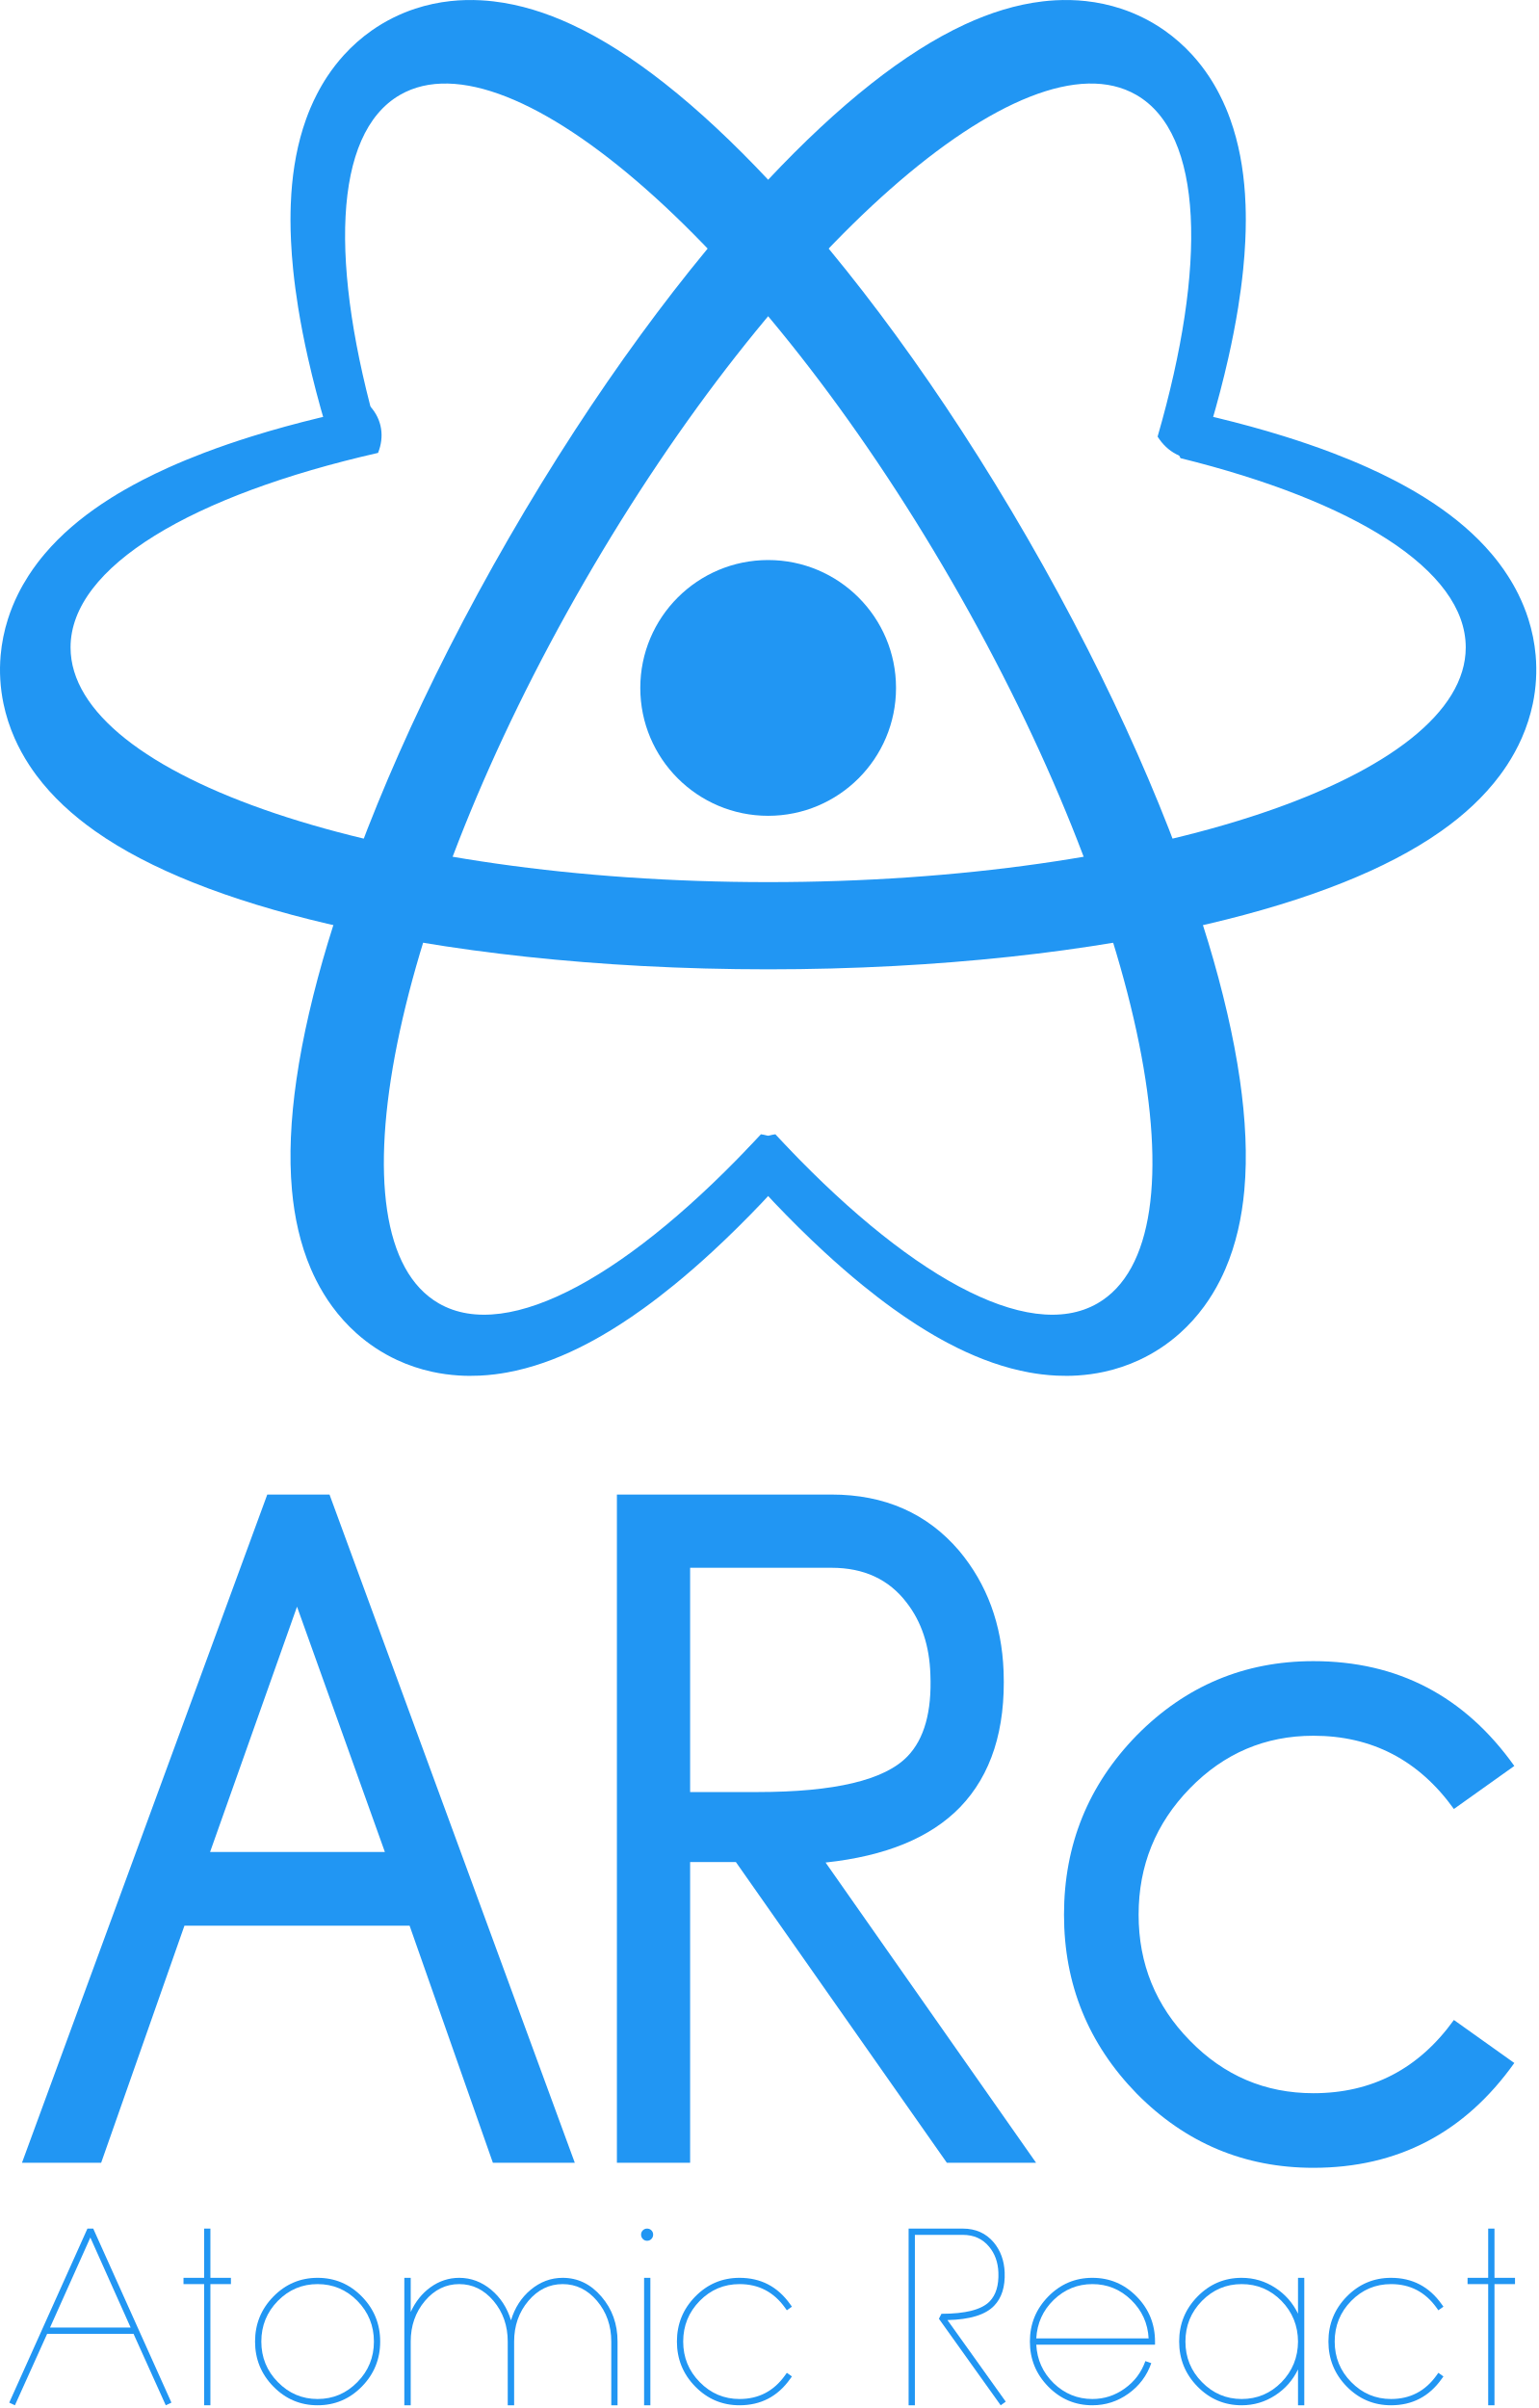
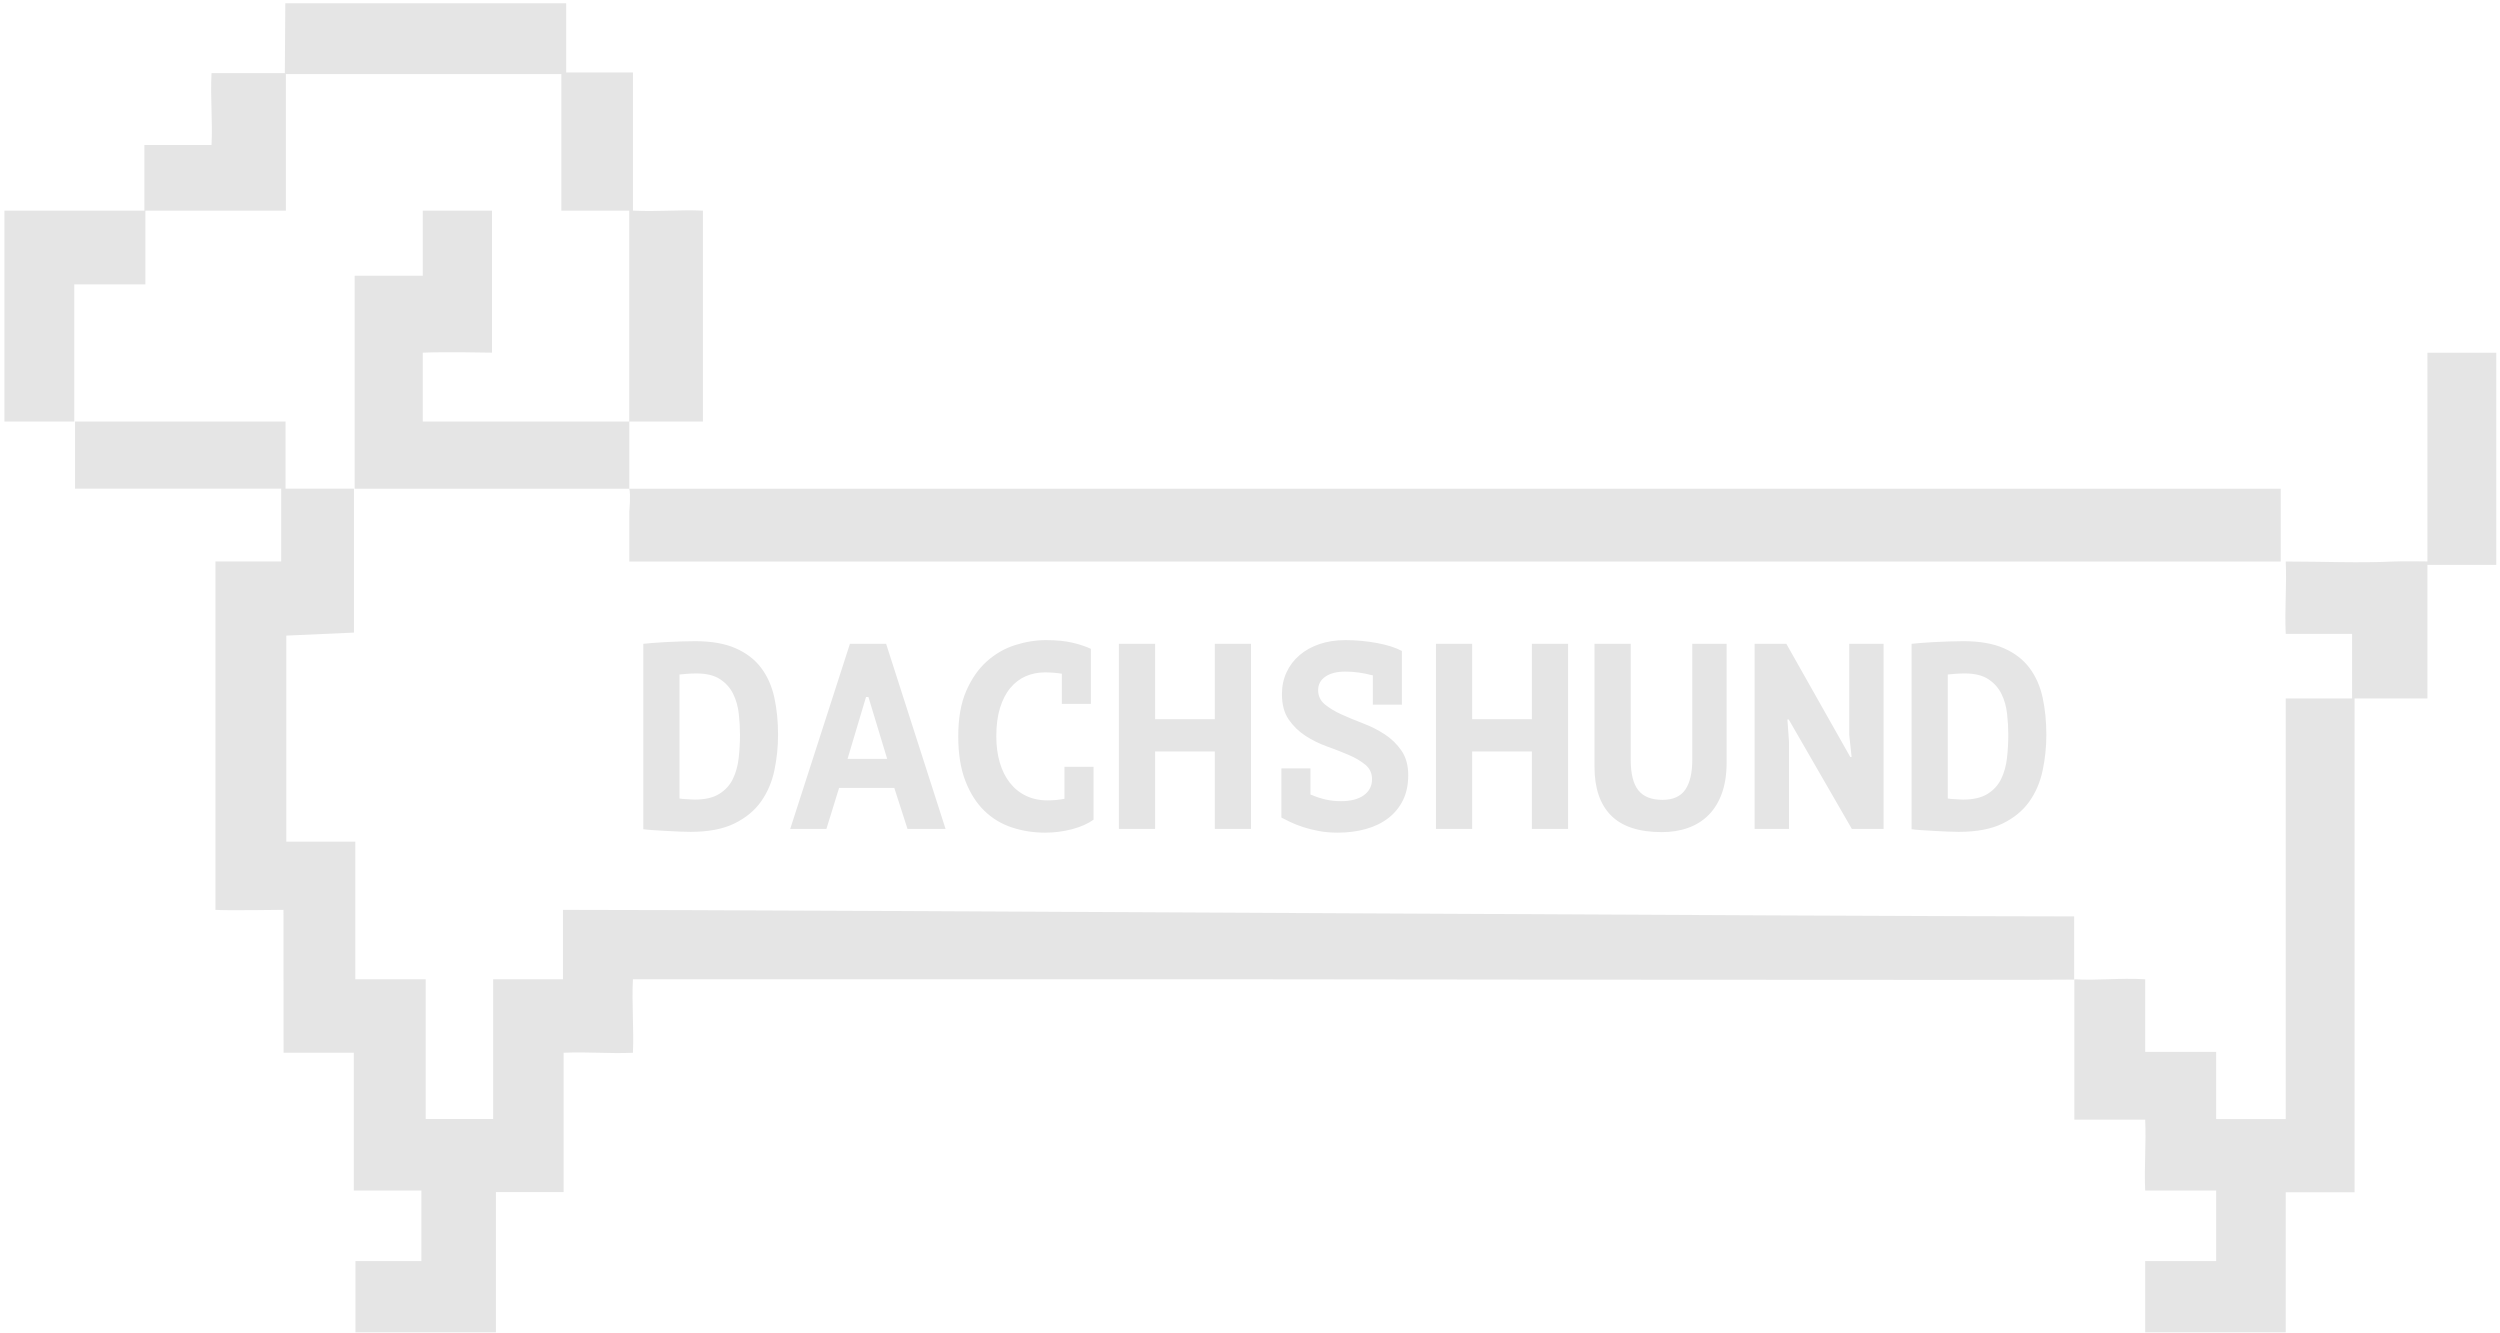
- <svg xmlns="http://www.w3.org/2000/svg" width="100%" height="100%" viewBox="0 0 411 643" version="1.1" xml:space="preserve" style="fill-rule:evenodd;clip-rule:evenodd;stroke-linejoin:round;stroke-miterlimit:1.414;">
-   <g transform="matrix(1,0,0,1,-434.858,-71.5161)">
-     <g class="logo" transform="matrix(1,0,0,1,5.54652,28.3313)">
-       <g class="symbol" transform="matrix(0.730839,0,0,0.730839,-11.6879,-117.931)">
-         <g transform="matrix(1,0,0,1,0,-3.30776)">
-           <path d="M738.748,372.292C743.056,377.12 743.923,383.318 741.56,389.234C673.786,404.652 629.197,430.744 629.197,460.312C629.197,507.636 743.42,546.057 884.109,546.057C1024.8,546.057 1139.02,507.636 1139.02,460.312C1139.02,431.943 1097.97,406.773 1034.79,391.162C1031.65,385.195 1031.87,378.745 1035.66,373.578C1039.88,374.479 1044.08,375.435 1048.27,376.451C1056.47,378.44 1064.62,380.658 1072.68,383.17C1078.62,385.021 1084.51,387.033 1090.33,389.247C1094.69,390.909 1099.01,392.685 1103.27,394.6C1106.44,396.026 1109.58,397.529 1112.66,399.123C1114.94,400.295 1117.18,401.516 1119.4,402.791C1121.01,403.719 1122.61,404.675 1124.18,405.663C1125.32,406.378 1126.45,407.109 1127.57,407.858C1135.27,413.023 1142.47,419.041 1148.47,426.135C1149.42,427.248 1150.33,428.386 1151.21,429.549C1152.34,431.045 1153.41,432.582 1154.42,434.16C1155.8,436.295 1157.06,438.504 1158.19,440.777C1159.65,443.716 1160.89,446.763 1161.89,449.89C1163.27,454.209 1164.17,458.676 1164.57,463.192C1165.09,469.111 1164.73,475.1 1163.52,480.916C1162.61,485.23 1161.25,489.443 1159.47,493.475C1157.96,496.89 1156.16,500.174 1154.12,503.298C1153.3,504.554 1152.44,505.785 1151.54,506.989C1145.61,514.961 1138.16,521.699 1130.06,527.412C1124.81,531.117 1119.27,534.408 1113.58,537.386C1107.35,540.646 1100.93,543.534 1094.4,546.147C1086.73,549.218 1078.91,551.912 1071.01,554.33C1062.5,556.937 1053.89,559.222 1045.22,561.261C1034.15,563.866 1022.99,566.067 1011.77,567.954C998.741,570.147 985.637,571.914 972.497,573.33C958.469,574.841 944.397,575.95 930.308,576.703C914.923,577.525 899.516,577.923 884.109,577.923C868.703,577.923 853.295,577.525 837.911,576.703C823.821,575.95 809.75,574.841 795.721,573.33C782.582,571.914 769.478,570.147 756.445,567.954C745.232,566.067 734.069,563.866 722.999,561.261C714.332,559.222 705.72,556.937 697.206,554.33C689.308,551.912 681.489,549.218 673.82,546.147C667.293,543.533 660.871,540.646 654.64,537.387C648.947,534.409 643.411,531.117 638.159,527.412C630.061,521.7 622.611,514.963 616.679,506.992C615.783,505.788 614.923,504.557 614.102,503.301C612.059,500.176 610.26,496.891 608.752,493.475C606.973,489.442 605.603,485.227 604.701,480.911C603.486,475.096 603.126,469.11 603.647,463.192C604.044,458.675 604.953,454.205 606.333,449.885C607.331,446.759 608.575,443.712 610.035,440.773C611.163,438.502 612.421,436.296 613.791,434.163C614.805,432.584 615.881,431.046 617.012,429.549C617.892,428.385 618.804,427.246 619.747,426.133C625.754,419.04 632.945,413.022 640.652,407.858C641.77,407.109 642.9,406.377 644.04,405.662C645.613,404.675 647.207,403.719 648.817,402.792C651.033,401.516 653.281,400.295 655.554,399.123C658.643,397.53 661.779,396.026 664.95,394.6C669.208,392.685 673.528,390.909 677.892,389.247C683.705,387.033 689.595,385.022 695.534,383.17C703.595,380.658 711.746,378.44 719.951,376.451C726.188,374.939 732.456,373.558 738.748,372.292Z" style="fill:rgb(33,150,243);" />
+ <svg xmlns="http://www.w3.org/2000/svg" width="182px" height="97px" viewBox="0 0 182 97" version="1.1">
+   <defs />
+   <g id="Dashboard" stroke="none" stroke-width="1" fill="none" fill-rule="evenodd">
+     <g id="Desktop-HD" transform="translate(-630, -46)" fill="#E5E5E5">
+       <g id="Masthead" transform="translate(504, 46)">
+         <g id="Dog" transform="translate(126, 0)">
+           <path d="M40.985,66.238 L40.985,71.291 L35.901,71.291 L35.901,81.463 L30.99,81.463 L30.99,71.291 L25.867,71.291 L25.867,61.272 L20.844,61.272 L20.844,46.272 C22.432,46.2 23.944,46.134 25.768,46.053 L25.768,35.577 L20.788,35.577 L20.788,30.686 L5.462,30.686 L5.462,35.577 L20.47,35.577 L20.47,40.876 L15.684,40.876 L15.684,66.236 C16.309,66.298 20.637,66.236 20.637,66.236 C20.637,66.236 20.644,74.27 20.644,76.641 L25.756,76.641 L25.756,81.622 L25.756,86.669 L30.678,86.669 L30.678,91.806 L25.878,91.806 L25.878,96.994 L36.102,96.994 L36.102,86.784 L41.03,86.784 L41.03,76.641 C42.788,76.559 44.364,76.72 46.076,76.641 C46.157,75.026 45.987,73.041 46.076,71.289 L49.207,71.289 L89.061,71.289 C89.061,71.289 150.076,71.37 150.998,71.314 L150.998,66.715 C134.015,66.717 58.067,66.238 40.985,66.238 Z" id="Shape" />
+           <path d="M51.174,30.688 L51.174,15.335 C49.48,15.254 47.911,15.425 46.08,15.335 L46.08,5.276 L41.218,5.276 L41.218,0.24 L20.77,0.24 C20.759,1.934 20.747,3.628 20.736,5.322 L15.399,5.322 C15.306,7.179 15.488,8.759 15.399,10.558 L10.512,10.558 L10.512,15.335 C7.116,15.345 3.719,15.324 0.323,15.335 L0.323,30.688 C2.017,30.685 3.712,30.692 5.406,30.688 L5.406,20.703 L10.584,20.703 L10.584,15.335 L20.811,15.335 L20.811,5.394 L40.867,5.394 L40.867,15.335 L45.807,15.335 L45.807,30.688 L30.779,30.688 L30.779,25.674 C32.353,25.604 35.817,25.674 35.817,25.674 L35.817,15.335 L30.779,15.335 L30.779,20.075 L25.818,20.075 L25.818,35.579 L45.814,35.579 L45.814,30.688 C47.499,30.688 49.577,30.688 51.174,30.688 Z" id="Shape" />
+           <path d="M45.814,35.579 C45.928,36.019 45.814,37.222 45.814,37.222 L45.814,40.88 L159.604,40.88 L166.038,40.88 L166.038,35.581 C126.161,35.579 85.434,35.579 45.814,35.579 Z" id="Shape" />
+           <path d="M176.716,25.677 L176.716,41.121 L181.729,41.121 L181.729,25.677 L176.716,25.677 L176.716,25.677 Z M174.247,40.878 C171.66,41 169.213,40.878 166.401,40.878 C166.483,42.595 166.316,44.332 166.401,46.144 L171.232,46.144 L171.232,50.85 L166.401,50.85 L166.401,81.469 L161.336,81.469 L161.336,76.577 L156.17,76.577 L156.17,71.291 C154.301,71.179 152.685,71.396 151.013,71.291 C151.012,74.615 151.013,77.941 151.013,81.511 L156.17,81.511 C156.249,83.318 156.09,84.896 156.17,86.673 L161.336,86.673 L161.336,91.806 L156.17,91.806 L156.17,96.994 L166.401,96.994 L166.401,86.797 L171.414,86.797 L171.414,50.848 L176.716,50.848 L176.716,40.874 C176.716,40.878 174.973,40.843 174.247,40.878 Z" id="Combined-Shape" />
+           <path d="M46.832,46.871 C46.947,46.858 47.149,46.839 47.438,46.813 C47.726,46.788 48.053,46.765 48.419,46.746 C48.784,46.727 49.162,46.711 49.554,46.698 C49.945,46.685 50.294,46.678 50.602,46.678 C51.795,46.678 52.782,46.852 53.564,47.198 C54.346,47.545 54.965,48.023 55.42,48.633 C55.876,49.242 56.193,49.961 56.373,50.789 C56.552,51.617 56.642,52.518 56.642,53.494 C56.642,54.379 56.552,55.246 56.373,56.093 C56.193,56.94 55.869,57.694 55.401,58.355 C54.933,59.016 54.286,59.548 53.458,59.953 C52.631,60.357 51.57,60.559 50.275,60.559 C50.07,60.559 49.807,60.553 49.486,60.54 C49.166,60.527 48.839,60.511 48.505,60.492 C48.172,60.472 47.851,60.453 47.543,60.434 C47.236,60.415 46.998,60.392 46.832,60.367 L46.832,46.871 Z M50.698,49.027 C50.454,49.027 50.217,49.037 49.986,49.056 C49.756,49.075 49.582,49.091 49.467,49.104 L49.467,58.133 C49.518,58.146 49.595,58.156 49.698,58.162 C49.8,58.169 49.906,58.175 50.015,58.181 C50.124,58.188 50.23,58.194 50.333,58.201 C50.435,58.207 50.519,58.21 50.583,58.21 C51.326,58.21 51.92,58.072 52.362,57.796 C52.804,57.521 53.135,57.158 53.353,56.709 C53.571,56.26 53.712,55.753 53.776,55.188 C53.84,54.623 53.872,54.058 53.872,53.494 C53.872,53.006 53.843,52.499 53.785,51.973 C53.728,51.447 53.593,50.965 53.381,50.529 C53.17,50.092 52.853,49.733 52.429,49.451 C52.006,49.168 51.429,49.027 50.698,49.027 Z M65.106,57.363 L61.085,57.363 L60.162,60.347 L57.527,60.347 L61.874,46.871 L64.509,46.871 L68.837,60.347 L66.067,60.347 L65.106,57.363 Z M61.701,55.246 L64.586,55.246 L63.221,50.741 L63.047,50.741 L61.701,55.246 Z M77.494,55.823 L79.609,55.823 L79.609,59.674 C79.199,59.969 78.677,60.2 78.042,60.367 C77.407,60.533 76.756,60.617 76.089,60.617 C75.243,60.617 74.438,60.492 73.675,60.241 C72.912,59.991 72.242,59.587 71.665,59.029 C71.088,58.47 70.626,57.745 70.28,56.853 C69.934,55.961 69.761,54.88 69.761,53.609 C69.761,52.287 69.956,51.18 70.347,50.288 C70.739,49.396 71.242,48.677 71.857,48.132 C72.473,47.587 73.159,47.195 73.916,46.958 C74.672,46.72 75.416,46.601 76.147,46.601 C76.916,46.601 77.567,46.666 78.099,46.794 C78.632,46.922 79.071,47.07 79.417,47.237 L79.417,51.241 L77.301,51.241 L77.301,49.046 C76.904,48.982 76.493,48.95 76.07,48.95 C75.57,48.95 75.105,49.043 74.675,49.229 C74.246,49.415 73.871,49.701 73.55,50.086 C73.23,50.471 72.98,50.956 72.8,51.54 C72.62,52.124 72.531,52.813 72.531,53.609 C72.531,54.302 72.614,54.934 72.781,55.505 C72.947,56.077 73.191,56.568 73.512,56.978 C73.832,57.389 74.223,57.707 74.685,57.931 C75.147,58.156 75.673,58.268 76.262,58.268 C76.686,58.268 77.096,58.23 77.494,58.153 L77.494,55.823 Z M88.439,54.707 L84.091,54.707 L84.091,60.347 L81.456,60.347 L81.456,46.871 L84.091,46.871 L84.091,52.358 L88.439,52.358 L88.439,46.871 L91.074,46.871 L91.074,60.347 L88.439,60.347 L88.439,54.707 Z M93.286,55.939 L95.402,55.939 L95.402,57.845 L95.517,57.883 C95.812,58.011 96.136,58.117 96.489,58.201 C96.842,58.284 97.217,58.326 97.614,58.326 C98.332,58.326 98.89,58.181 99.288,57.893 C99.685,57.604 99.884,57.216 99.884,56.728 C99.884,56.292 99.72,55.939 99.393,55.669 C99.066,55.4 98.662,55.162 98.182,54.957 C97.701,54.751 97.175,54.546 96.604,54.341 C96.034,54.135 95.508,53.875 95.027,53.561 C94.546,53.247 94.142,52.852 93.815,52.377 C93.488,51.902 93.325,51.286 93.325,50.529 C93.325,49.951 93.437,49.422 93.661,48.941 C93.886,48.459 94.2,48.045 94.604,47.699 C95.008,47.352 95.492,47.083 96.056,46.89 C96.62,46.698 97.249,46.601 97.941,46.601 C98.723,46.601 99.493,46.672 100.249,46.813 C101.006,46.954 101.609,47.147 102.058,47.391 L102.058,51.299 L99.942,51.299 L99.942,49.162 C99.903,49.162 99.865,49.156 99.826,49.143 C99.544,49.066 99.24,49.005 98.913,48.96 C98.586,48.915 98.262,48.892 97.941,48.892 C97.326,48.892 96.842,49.014 96.489,49.258 C96.136,49.502 95.96,49.829 95.96,50.24 C95.96,50.664 96.123,51.01 96.45,51.28 C96.777,51.549 97.181,51.793 97.662,52.011 C98.143,52.229 98.669,52.448 99.24,52.666 C99.81,52.884 100.336,53.15 100.817,53.465 C101.298,53.779 101.702,54.174 102.029,54.649 C102.356,55.124 102.519,55.72 102.519,56.439 C102.519,57.132 102.391,57.739 102.135,58.258 C101.878,58.778 101.519,59.215 101.057,59.568 C100.596,59.921 100.051,60.184 99.422,60.357 C98.794,60.53 98.114,60.617 97.383,60.617 C96.896,60.617 96.444,60.578 96.027,60.501 C95.61,60.424 95.226,60.328 94.873,60.213 C94.52,60.097 94.209,59.975 93.94,59.847 C93.671,59.718 93.453,59.609 93.286,59.519 L93.286,55.939 Z M111.522,54.707 L107.174,54.707 L107.174,60.347 L104.539,60.347 L104.539,46.871 L107.174,46.871 L107.174,52.358 L111.522,52.358 L111.522,46.871 L114.157,46.871 L114.157,60.347 L111.522,60.347 L111.522,54.707 Z M123.198,46.871 L125.698,46.871 L125.698,55.496 C125.698,56.369 125.583,57.123 125.352,57.758 C125.121,58.393 124.798,58.919 124.381,59.337 C123.964,59.754 123.467,60.065 122.89,60.27 C122.313,60.476 121.678,60.578 120.986,60.578 C119.319,60.578 118.084,60.174 117.283,59.365 C116.481,58.557 116.08,57.376 116.08,55.823 L116.08,46.871 L118.716,46.871 L118.716,55.303 C118.716,56.33 118.902,57.075 119.274,57.537 C119.646,57.999 120.229,58.23 121.024,58.23 C121.794,58.23 122.348,57.983 122.688,57.488 C123.028,56.994 123.198,56.266 123.198,55.303 L123.198,46.871 Z M130.219,52.377 L130.123,52.377 L130.238,53.975 L130.238,60.347 L127.737,60.347 L127.737,46.871 L130.046,46.871 L134.701,55.111 L134.797,55.111 L134.624,53.494 L134.624,46.871 L137.124,46.871 L137.124,60.347 L134.816,60.347 L130.219,52.377 Z M139.163,46.871 C139.279,46.858 139.481,46.839 139.769,46.813 C140.058,46.788 140.385,46.765 140.75,46.746 C141.116,46.727 141.494,46.711 141.885,46.698 C142.276,46.685 142.626,46.678 142.934,46.678 C144.126,46.678 145.114,46.852 145.896,47.198 C146.678,47.545 147.297,48.023 147.752,48.633 C148.207,49.242 148.525,49.961 148.704,50.789 C148.884,51.617 148.974,52.518 148.974,53.494 C148.974,54.379 148.884,55.246 148.704,56.093 C148.525,56.94 148.201,57.694 147.733,58.355 C147.265,59.016 146.617,59.548 145.79,59.953 C144.963,60.357 143.902,60.559 142.607,60.559 C142.401,60.559 142.139,60.553 141.818,60.54 C141.497,60.527 141.17,60.511 140.837,60.492 C140.504,60.472 140.183,60.453 139.875,60.434 C139.567,60.415 139.33,60.392 139.163,60.367 L139.163,46.871 Z M143.03,49.027 C142.786,49.027 142.549,49.037 142.318,49.056 C142.087,49.075 141.914,49.091 141.799,49.104 L141.799,58.133 C141.85,58.146 141.927,58.156 142.03,58.162 C142.132,58.169 142.238,58.175 142.347,58.181 C142.456,58.188 142.562,58.194 142.664,58.201 C142.767,58.207 142.85,58.21 142.914,58.21 C143.658,58.21 144.251,58.072 144.694,57.796 C145.136,57.521 145.466,57.158 145.684,56.709 C145.902,56.26 146.043,55.753 146.108,55.188 C146.172,54.623 146.204,54.058 146.204,53.494 C146.204,53.006 146.175,52.499 146.117,51.973 C146.059,51.447 145.925,50.965 145.713,50.529 C145.502,50.092 145.184,49.733 144.761,49.451 C144.338,49.168 143.761,49.027 143.03,49.027 Z" id="DACHSHUND" />
        </g>
-         <g transform="matrix(-0.5,-0.866025,0.866025,-0.5,920.438,1471.71)">
-           <path d="M738.748,372.292C743.056,377.12 743.923,383.318 741.56,389.234C673.786,404.652 629.197,430.744 629.197,460.312C629.197,507.636 743.42,546.057 884.109,546.057C1024.8,546.057 1139.02,507.636 1139.02,460.312C1139.02,431.943 1097.97,406.773 1034.79,391.162C1031.65,385.195 1031.87,378.745 1035.66,373.578C1039.88,374.479 1044.08,375.435 1048.27,376.451C1056.47,378.44 1064.62,380.658 1072.68,383.17C1078.62,385.021 1084.51,387.033 1090.33,389.247C1094.69,390.909 1099.01,392.685 1103.27,394.6C1106.44,396.026 1109.58,397.529 1112.66,399.123C1114.94,400.295 1117.18,401.516 1119.4,402.791C1121.01,403.719 1122.61,404.675 1124.18,405.663C1125.32,406.378 1126.45,407.109 1127.57,407.858C1135.27,413.023 1142.47,419.041 1148.47,426.135C1149.42,427.248 1150.33,428.386 1151.21,429.549C1152.34,431.045 1153.41,432.582 1154.42,434.16C1155.8,436.295 1157.06,438.504 1158.19,440.777C1159.65,443.716 1160.89,446.763 1161.89,449.89C1163.27,454.209 1164.17,458.676 1164.57,463.192C1165.09,469.111 1164.73,475.1 1163.52,480.916C1162.61,485.23 1161.25,489.443 1159.47,493.475C1157.96,496.89 1156.16,500.174 1154.12,503.298C1153.3,504.554 1152.44,505.785 1151.54,506.989C1145.61,514.961 1138.16,521.699 1130.06,527.412C1124.81,531.117 1119.27,534.408 1113.58,537.386C1107.35,540.646 1100.93,543.534 1094.4,546.147C1086.73,549.218 1078.91,551.912 1071.01,554.33C1062.5,556.937 1053.89,559.222 1045.22,561.261C1034.15,563.866 1022.99,566.067 1011.77,567.954C998.741,570.147 985.637,571.914 972.497,573.33C958.469,574.841 944.397,575.95 930.308,576.703C914.923,577.525 899.516,577.923 884.109,577.923C868.703,577.923 853.295,577.525 837.911,576.703C823.821,575.95 809.75,574.841 795.721,573.33C782.582,571.914 769.478,570.147 756.445,567.954C745.232,566.067 734.069,563.866 722.999,561.261C714.332,559.222 705.72,556.937 697.206,554.33C689.308,551.912 681.489,549.218 673.82,546.147C667.293,543.533 660.871,540.646 654.64,537.387C648.947,534.409 643.411,531.117 638.159,527.412C630.061,521.7 622.611,514.963 616.679,506.992C615.783,505.788 614.923,504.557 614.102,503.301C612.059,500.176 610.26,496.891 608.752,493.475C606.973,489.442 605.603,485.227 604.701,480.911C603.486,475.096 603.126,469.11 603.647,463.192C604.044,458.675 604.953,454.205 606.333,449.885C607.331,446.759 608.575,443.712 610.035,440.773C611.163,438.502 612.421,436.296 613.791,434.163C614.805,432.584 615.881,431.046 617.012,429.549C617.892,428.385 618.804,427.246 619.747,426.133C625.754,419.04 632.945,413.022 640.652,407.858C641.77,407.109 642.9,406.377 644.04,405.662C645.613,404.675 647.207,403.719 648.817,402.792C651.033,401.516 653.281,400.295 655.554,399.123C658.643,397.53 661.779,396.026 664.95,394.6C669.208,392.685 673.528,390.909 677.892,389.247C683.705,387.033 689.595,385.022 695.534,383.17C703.595,380.658 711.746,378.44 719.951,376.451C726.188,374.939 732.456,373.558 738.748,372.292Z" style="fill:rgb(33,150,243);" />
-         </g>
-         <g transform="matrix(0.5,-0.866025,-0.866025,-0.5,847.781,1471.71)">
-           <path d="M738.748,372.292C743.056,377.12 743.923,383.318 741.56,389.234C673.786,404.652 629.197,430.744 629.197,460.312C629.197,507.636 743.42,546.057 884.109,546.057C1024.8,546.057 1139.02,507.636 1139.02,460.312C1139.02,431.943 1097.97,406.773 1034.79,391.162C1031.65,385.195 1031.87,378.745 1035.66,373.578C1039.88,374.479 1044.08,375.435 1048.27,376.451C1056.47,378.44 1064.62,380.658 1072.68,383.17C1078.62,385.021 1084.51,387.033 1090.33,389.247C1094.69,390.909 1099.01,392.685 1103.27,394.6C1106.44,396.026 1109.58,397.529 1112.66,399.123C1114.94,400.295 1117.18,401.516 1119.4,402.791C1121.01,403.719 1122.61,404.675 1124.18,405.663C1125.32,406.378 1126.45,407.109 1127.57,407.858C1135.27,413.023 1142.47,419.041 1148.47,426.135C1149.42,427.248 1150.33,428.386 1151.21,429.549C1152.34,431.045 1153.41,432.582 1154.42,434.16C1155.8,436.295 1157.06,438.504 1158.19,440.777C1159.65,443.716 1160.89,446.763 1161.89,449.89C1163.27,454.209 1164.17,458.676 1164.57,463.192C1165.09,469.111 1164.73,475.1 1163.52,480.916C1162.61,485.23 1161.25,489.443 1159.47,493.475C1157.96,496.89 1156.16,500.174 1154.12,503.298C1153.3,504.554 1152.44,505.785 1151.54,506.989C1145.61,514.961 1138.16,521.699 1130.06,527.412C1124.81,531.117 1119.27,534.408 1113.58,537.386C1107.35,540.646 1100.93,543.534 1094.4,546.147C1086.73,549.218 1078.91,551.912 1071.01,554.33C1062.5,556.937 1053.89,559.222 1045.22,561.261C1034.15,563.866 1022.99,566.067 1011.77,567.954C998.741,570.147 985.637,571.914 972.497,573.33C958.469,574.841 944.397,575.95 930.308,576.703C914.923,577.525 899.516,577.923 884.109,577.923C868.703,577.923 853.295,577.525 837.911,576.703C823.821,575.95 809.75,574.841 795.721,573.33C782.582,571.914 769.478,570.147 756.445,567.954C745.232,566.067 734.069,563.866 722.999,561.261C714.332,559.222 705.72,556.937 697.206,554.33C689.308,551.912 681.489,549.218 673.82,546.147C667.293,543.533 660.871,540.646 654.64,537.387C648.947,534.409 643.411,531.117 638.159,527.412C630.061,521.7 622.611,514.963 616.679,506.992C615.783,505.788 614.923,504.557 614.102,503.301C612.059,500.176 610.26,496.891 608.752,493.475C606.973,489.442 605.603,485.227 604.701,480.911C603.486,475.096 603.126,469.11 603.647,463.192C604.044,458.675 604.953,454.205 606.333,449.885C607.331,446.759 608.575,443.712 610.035,440.773C611.163,438.502 612.421,436.296 613.791,434.163C614.805,432.584 615.881,431.046 617.012,429.549C617.892,428.385 618.804,427.246 619.747,426.133C625.754,419.04 632.945,413.022 640.652,407.858C641.77,407.109 642.9,406.377 644.04,405.662C645.613,404.675 647.207,403.719 648.817,402.792C651.033,401.516 653.281,400.295 655.554,399.123C658.643,397.53 661.779,396.026 664.95,394.6C669.208,392.685 673.528,390.909 677.892,389.247C683.705,387.033 689.595,385.022 695.534,383.17C703.595,380.658 711.746,378.44 719.951,376.451C726.188,374.939 732.456,373.558 738.748,372.292Z" style="fill:rgb(33,150,243);" />
-         </g>
-         <g transform="matrix(1.16298,0,0,1.16298,-142.488,-66.7862)">
-           <circle cx="882.732" cy="463.109" r="40.177" style="fill:rgb(33,150,243);" />
-         </g>
-       </g>
-       <g class="arc" transform="matrix(0.83432,0,0,0.83432,-138.275,198.975)">
-         <path d="M838.067,505.474L864.288,505.474L785.773,291.607L765.851,291.607L687.335,505.474L712.677,505.474L739.337,429.595L811.407,429.595L838.067,505.474ZM775.372,327.495L803.497,406.011L747.54,406.011L775.372,327.495Z" style="fill:rgb(33,150,243);fill-rule:nonzero;" />
-         <path d="M901.202,386.822L901.202,315.044L946.466,315.044C956.817,315.044 964.825,318.755 970.489,326.177C975.274,332.329 977.814,339.995 978.107,349.175C978.595,361.089 976.153,369.829 970.782,375.396C963.458,383.013 947.442,386.822 922.735,386.822L901.202,386.822ZM915.851,409.234L983.38,505.474L1011.94,505.474L944.562,409.38C963.8,407.329 978.155,401.421 987.628,391.656C997.589,381.304 1002.23,366.802 1001.54,348.15C1000.96,333.111 996.222,320.269 987.335,309.624C977.081,297.613 963.458,291.607 946.466,291.607L877.765,291.607L877.765,505.474L901.202,505.474L901.202,409.234L915.851,409.234Z" style="fill:rgb(33,150,243);fill-rule:nonzero;" />
-         <path d="M1145.68,392.242L1165.02,378.472C1149.1,356.109 1127.67,344.927 1100.71,344.927C1078.64,344.927 1059.8,352.837 1044.17,368.658C1028.64,384.576 1020.88,403.716 1020.88,426.079C1020.88,448.345 1028.64,467.437 1044.17,483.355C1059.8,499.175 1078.64,507.085 1100.71,507.085C1127.67,507.085 1149.1,495.904 1165.02,473.54L1145.68,459.771C1134.45,475.396 1119.46,483.208 1100.71,483.208C1085.28,483.208 1072.1,477.593 1061.16,466.363C1050.23,455.23 1044.76,441.802 1044.76,426.079C1044.76,410.357 1050.23,396.88 1061.16,385.65C1072.1,374.419 1085.28,368.804 1100.71,368.804C1119.46,368.804 1134.45,376.617 1145.68,392.242Z" style="fill:rgb(33,150,243);fill-rule:nonzero;" />
-       </g>
-       <g class="atomic-react" transform="matrix(1,0,0,1,-208.162,-33.024)">
-         <path d="M660.825,671.302L639.942,717.772L641.457,718.481L650.062,699.403L673.136,699.403L681.74,718.481L683.255,717.772L662.372,671.302L660.825,671.302ZM650.835,697.727L661.599,673.686L672.362,697.727L650.835,697.727Z" style="fill:rgb(33,150,243);fill-rule:nonzero;" />
-         <path d="M693.664,671.302L691.988,671.302L691.988,684.45L686.478,684.45L686.478,686.126L691.988,686.126L691.988,718.481L693.664,718.481L693.664,686.126L699.143,686.126L699.143,684.45L693.664,684.45L693.664,671.302Z" style="fill:rgb(33,150,243);fill-rule:nonzero;" />
-         <path d="M710.486,689.445C707.221,692.775 705.588,696.782 705.588,701.466C705.588,706.149 707.221,710.156 710.486,713.486C713.752,716.816 717.684,718.481 722.281,718.481C726.9,718.481 730.843,716.816 734.108,713.486C737.374,710.156 739.007,706.149 739.007,701.466C739.007,696.782 737.374,692.775 734.108,689.445C730.843,686.115 726.9,684.45 722.281,684.45C717.684,684.45 713.752,686.115 710.486,689.445ZM711.679,712.294C708.735,709.307 707.264,705.698 707.264,701.466C707.264,697.233 708.735,693.613 711.679,690.605C714.622,687.619 718.156,686.126 722.281,686.126C726.428,686.126 729.973,687.619 732.916,690.605C735.859,693.613 737.331,697.233 737.331,701.466C737.331,705.698 735.859,709.307 732.916,712.294C729.973,715.302 726.428,716.806 722.281,716.806C718.156,716.806 714.622,715.302 711.679,712.294Z" style="fill:rgb(33,150,243);fill-rule:nonzero;" />
-         <path d="M779.193,687.64C776.701,689.724 774.95,692.442 773.941,695.794C772.909,692.442 771.148,689.724 768.655,687.64C766.099,685.514 763.252,684.45 760.115,684.45C757.344,684.45 754.787,685.288 752.445,686.964C750.168,688.618 748.406,690.82 747.16,693.57L747.16,684.45L745.452,684.45L745.452,718.481L747.16,718.481L747.16,701.466C747.16,697.233 748.428,693.613 750.963,690.605C753.498,687.619 756.549,686.126 760.115,686.126C763.682,686.126 766.733,687.619 769.268,690.605C771.803,693.613 773.07,697.233 773.07,701.466L773.07,718.481L774.778,718.481L774.778,701.466C774.778,697.233 776.046,693.613 778.581,690.605C781.116,687.619 784.167,686.126 787.733,686.126C791.321,686.126 794.383,687.619 796.918,690.605C799.453,693.613 800.721,697.233 800.721,701.466L800.721,718.481L802.397,718.481L802.397,701.466C802.397,696.782 800.957,692.775 798.078,689.445C795.221,686.115 791.773,684.45 787.733,684.45C784.597,684.45 781.75,685.514 779.193,687.64Z" style="fill:rgb(33,150,243);fill-rule:nonzero;" />
-         <path d="M809.486,684.45L811.162,684.45L811.162,718.481L809.486,718.481L809.486,684.45ZM811.436,671.769C811.748,672.08 811.903,672.462 811.903,672.913C811.903,673.364 811.748,673.751 811.436,674.073C811.125,674.395 810.743,674.557 810.292,674.557C809.841,674.557 809.46,674.395 809.148,674.073C808.837,673.751 808.681,673.364 808.681,672.913C808.681,672.462 808.837,672.08 809.148,671.769C809.46,671.457 809.841,671.302 810.292,671.302C810.743,671.302 811.125,671.457 811.436,671.769Z" style="fill:rgb(33,150,243);fill-rule:nonzero;" />
-         <path d="M847.127,692.442L847.61,693.119L848.964,692.152L848.481,691.475C845.15,686.792 840.65,684.45 834.978,684.45C830.358,684.45 826.416,686.115 823.15,689.445C819.885,692.775 818.252,696.782 818.252,701.466C818.252,706.149 819.885,710.156 823.15,713.486C826.416,716.816 830.358,718.481 834.978,718.481C840.65,718.481 845.15,716.14 848.481,711.456L848.964,710.779L847.61,709.812L847.127,710.489C844.119,714.7 840.069,716.806 834.978,716.806C830.831,716.806 827.286,715.302 824.343,712.294C821.4,709.307 819.928,705.698 819.928,701.466C819.928,697.233 821.4,693.613 824.343,690.605C827.286,687.619 830.831,686.126 834.978,686.126C840.069,686.126 844.119,688.231 847.127,692.442Z" style="fill:rgb(33,150,243);fill-rule:nonzero;" />
-         <path d="M905.779,682.968C905.65,679.852 904.684,677.199 902.879,675.008C900.795,672.537 898.034,671.302 894.597,671.302L880.127,671.302L880.127,718.481L881.803,718.481L881.803,672.977L894.597,672.977C897.54,672.977 899.882,674.03 901.622,676.136C903.169,677.983 903.996,680.282 904.104,683.032C904.233,686.427 903.459,688.994 901.783,690.734C899.635,692.947 895.338,694.054 888.893,694.054L888.216,695.375L904.716,718.481L906.069,717.515L890.504,695.729C896.498,695.6 900.655,694.322 902.976,691.894C904.995,689.81 905.93,686.835 905.779,682.968Z" style="fill:rgb(33,150,243);fill-rule:nonzero;" />
-         <path d="M917.413,689.445C914.148,692.775 912.515,696.782 912.515,701.466C912.515,706.149 914.148,710.156 917.413,713.486C920.679,716.816 924.61,718.481 929.208,718.481C932.732,718.481 935.933,717.45 938.812,715.388C941.712,713.325 943.753,710.607 944.935,707.234L943.356,706.686C942.281,709.716 940.444,712.154 937.845,714.002C935.245,715.871 932.366,716.806 929.208,716.806C925.233,716.806 921.785,715.398 918.863,712.584C915.984,709.769 914.438,706.343 914.223,702.304L945.934,702.304L945.934,701.466C945.934,696.782 944.301,692.775 941.035,689.445C937.77,686.115 933.827,684.45 929.208,684.45C924.61,684.45 920.679,686.115 917.413,689.445ZM914.223,700.628C914.438,696.589 915.984,693.162 918.863,690.348C921.785,687.533 925.233,686.126 929.208,686.126C933.204,686.126 936.652,687.533 939.553,690.348C942.453,693.162 944.011,696.589 944.226,700.628L914.223,700.628Z" style="fill:rgb(33,150,243);fill-rule:nonzero;" />
-         <path d="M985.798,684.45L984.122,684.45L984.122,694.021C982.726,691.142 980.706,688.844 978.064,687.125C975.335,685.342 972.338,684.45 969.072,684.45C964.475,684.45 960.543,686.115 957.277,689.445C954.012,692.775 952.379,696.782 952.379,701.466C952.379,706.149 954.012,710.156 957.277,713.486C960.543,716.816 964.475,718.481 969.072,718.481C972.338,718.481 975.335,717.59 978.064,715.807C980.706,714.088 982.726,711.789 984.122,708.91L984.122,718.481L985.798,718.481L985.798,684.45ZM958.47,712.294C955.526,709.307 954.055,705.698 954.055,701.466C954.055,697.233 955.526,693.613 958.47,690.605C961.413,687.619 964.947,686.126 969.072,686.126C973.219,686.126 976.764,687.619 979.707,690.605C982.629,693.613 984.101,697.233 984.122,701.466C984.101,705.698 982.629,709.318 979.707,712.326C976.764,715.312 973.219,716.806 969.072,716.806C964.947,716.806 961.413,715.302 958.47,712.294Z" style="fill:rgb(33,150,243);fill-rule:nonzero;" />
-         <path d="M1021.12,692.442L1021.6,693.119L1022.96,692.152L1022.47,691.475C1019.14,686.792 1014.64,684.45 1008.97,684.45C1004.35,684.45 1000.41,686.115 997.142,689.445C993.876,692.775 992.243,696.782 992.243,701.466C992.243,706.149 993.876,710.156 997.142,713.486C1000.41,716.816 1004.35,718.481 1008.97,718.481C1014.64,718.481 1019.14,716.14 1022.47,711.456L1022.96,710.779L1021.6,709.812L1021.12,710.489C1018.11,714.7 1014.06,716.806 1008.97,716.806C1004.82,716.806 1001.28,715.302 998.334,712.294C995.391,709.307 993.919,705.698 993.919,701.466C993.919,697.233 995.391,693.613 998.334,690.605C1001.28,687.619 1004.82,686.126 1008.97,686.126C1014.06,686.126 1018.11,688.231 1021.12,692.442Z" style="fill:rgb(33,150,243);fill-rule:nonzero;" />
-         <path d="M1036.59,671.302L1034.91,671.302L1034.91,684.45L1029.4,684.45L1029.4,686.126L1034.91,686.126L1034.91,718.481L1036.59,718.481L1036.59,686.126L1042.07,686.126L1042.07,684.45L1036.59,684.45L1036.59,671.302Z" style="fill:rgb(33,150,243);fill-rule:nonzero;" />
      </g>
    </g>
  </g>
</svg>
